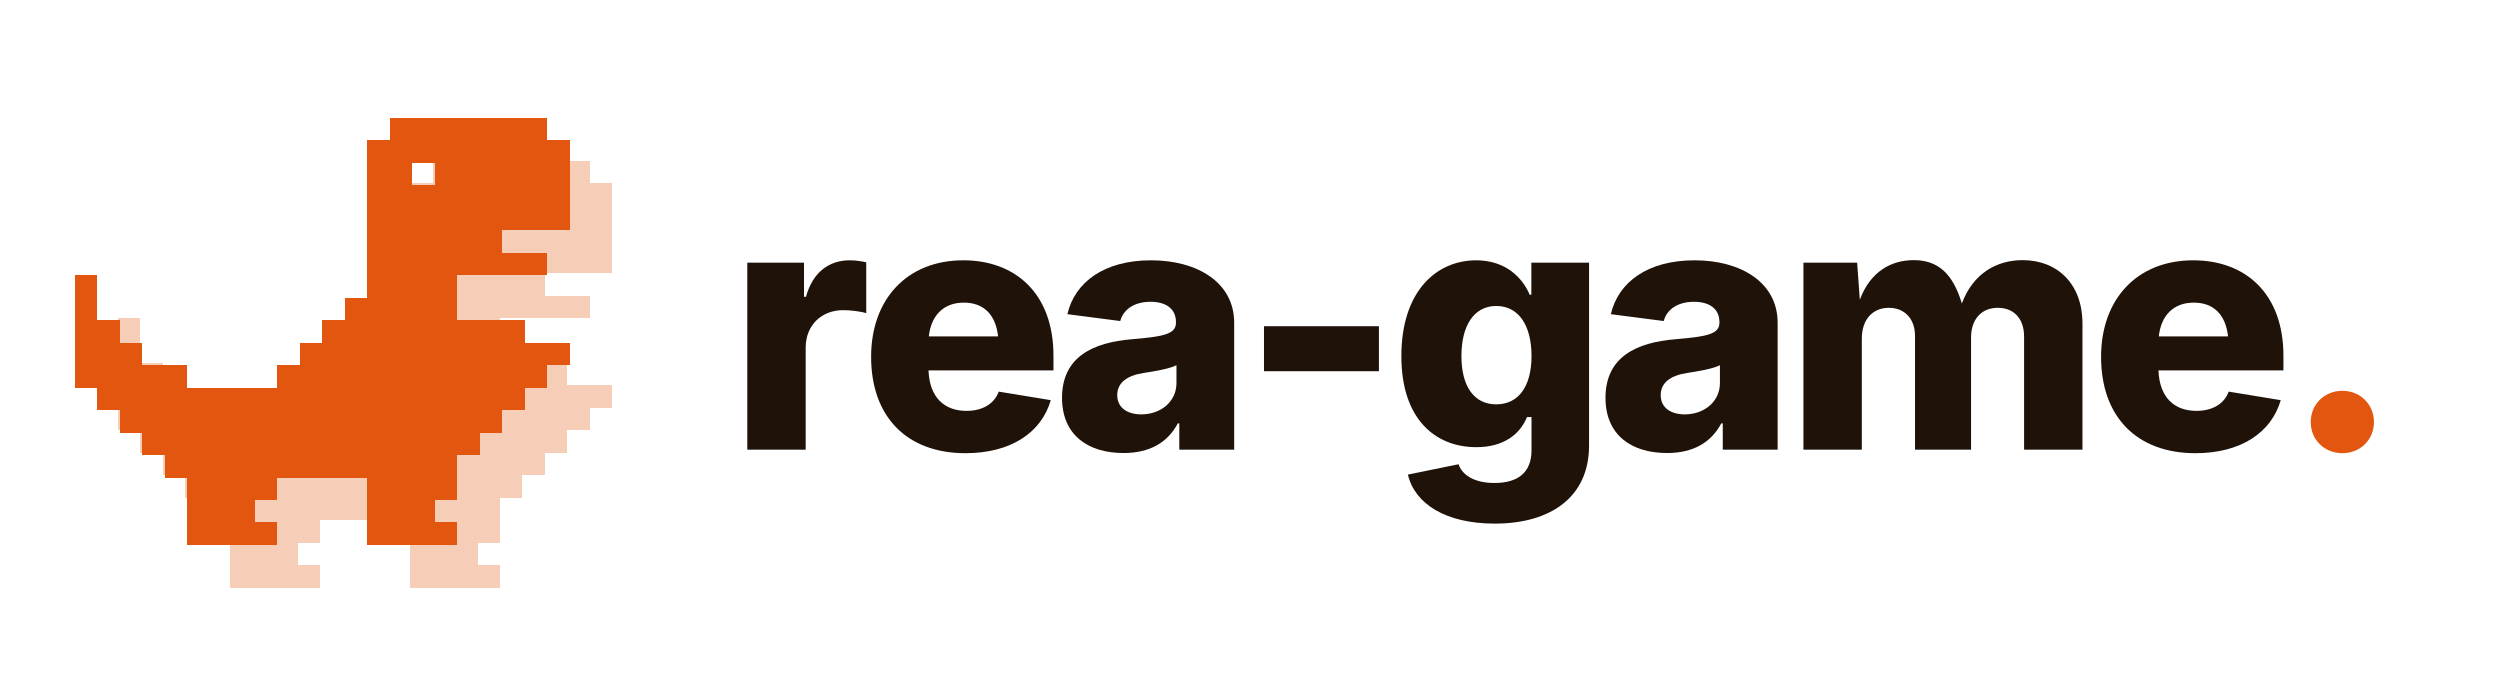
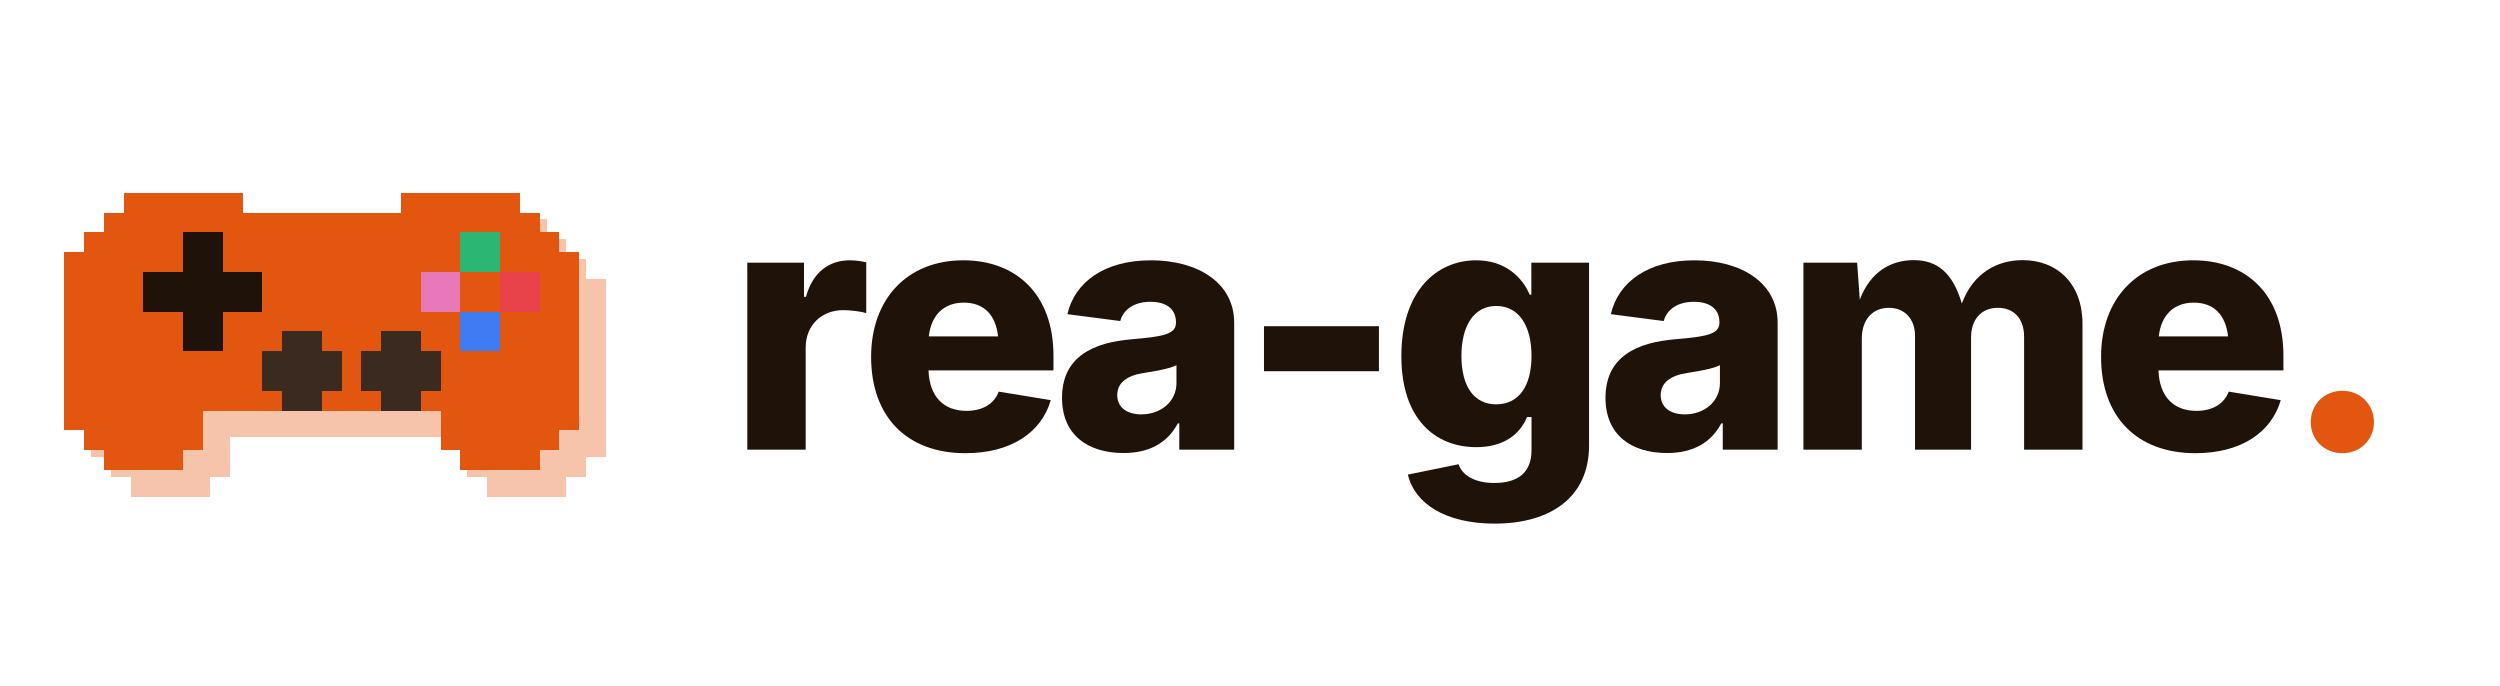
<svg xmlns="http://www.w3.org/2000/svg" viewBox="0 0 467 128" fill="none" role="img" aria-label="rea-game">
-   <g fill="#E2560F" opacity="0.3" shape-rendering="crispEdges">
-     <rect x="80.8" y="30" width="29.4" height="4.2" />
-     <rect x="76.6" y="34.2" width="37.8" height="4.2" />
-     <rect x="76.6" y="38.4" width="8.4" height="4.2" />
-     <rect x="89.2" y="38.4" width="25.2" height="4.2" />
-     <rect x="76.6" y="42.6" width="37.8" height="4.2" />
-     <rect x="76.6" y="46.8" width="37.8" height="4.2" />
-     <rect x="76.6" y="51" width="25.2" height="4.2" />
-     <rect x="76.6" y="55.2" width="33.6" height="4.2" />
-     <rect x="22" y="59.4" width="4.2" height="4.2" />
-     <rect x="76.6" y="59.4" width="16.8" height="4.2" />
-     <rect x="22" y="63.6" width="4.2" height="4.2" />
-     <rect x="72.4" y="63.6" width="21" height="4.2" />
-     <rect x="22" y="67.8" width="8.4" height="4.2" />
-     <rect x="68.2" y="67.8" width="37.8" height="4.2" />
-     <rect x="22" y="72" width="12.6" height="4.2" />
-     <rect x="64" y="72" width="50.4" height="4.2" />
-     <rect x="22" y="76.2" width="21" height="4.2" />
-     <rect x="59.8" y="76.2" width="50.4" height="4.2" />
-     <rect x="26.2" y="80.4" width="79.8" height="4.2" />
-     <rect x="30.4" y="84.6" width="71.4" height="4.2" />
-     <rect x="34.6" y="88.8" width="63" height="4.2" />
-     <rect x="38.8" y="93" width="54.6" height="4.2" />
-     <rect x="43" y="97.2" width="16.8" height="4.2" />
-     <rect x="76.6" y="97.2" width="16.8" height="4.2" />
-     <rect x="43" y="101.4" width="12.6" height="4.2" />
-     <rect x="76.6" y="101.4" width="12.6" height="4.2" />
-     <rect x="43" y="105.6" width="16.8" height="4.2" />
-     <rect x="76.6" y="105.6" width="16.8" height="4.2" />
+   <g fill="#E2560F" opacity="0.35" shape-rendering="crispEdges">
+     <rect x="28.1" y="41" width="22.2" height="3.7" />
+     <rect x="79.9" y="41" width="22.2" height="3.7" />
+     <rect x="24.4" y="44.7" width="81.4" height="3.7" />
+     <rect x="20.7" y="48.4" width="88.8" height="3.7" />
+     <rect x="17" y="52.1" width="96.2" height="3.7" />
+     <rect x="17" y="55.8" width="96.2" height="3.7" />
+     <rect x="17" y="59.5" width="96.2" height="3.7" />
+     <rect x="17" y="63.2" width="96.2" height="3.7" />
+     <rect x="17" y="66.9" width="96.2" height="3.7" />
+     <rect x="17" y="70.6" width="96.2" height="3.7" />
+     <rect x="17" y="74.3" width="96.2" height="3.7" />
+     <rect x="17" y="78" width="96.2" height="3.7" />
+     <rect x="17" y="81.7" width="25.9" height="3.7" />
+     <rect x="87.3" y="81.7" width="25.9" height="3.7" />
+     <rect x="20.7" y="85.4" width="22.2" height="3.7" />
+     <rect x="87.3" y="85.4" width="22.2" height="3.7" />
+     <rect x="24.4" y="89.1" width="14.8" height="3.7" />
+     <rect x="91" y="89.1" width="14.8" height="3.7" />
  </g>
  <g fill="#E2560F" shape-rendering="crispEdges">
-     <rect x="72.8" y="22" width="29.4" height="4.2" />
-     <rect x="68.6" y="26.2" width="37.8" height="4.2" />
-     <rect x="68.6" y="30.4" width="8.4" height="4.2" />
-     <rect x="81.2" y="30.4" width="25.2" height="4.2" />
-     <rect x="68.6" y="34.6" width="37.8" height="4.2" />
-     <rect x="68.6" y="38.8" width="37.8" height="4.2" />
-     <rect x="68.6" y="43" width="25.2" height="4.2" />
-     <rect x="68.6" y="47.2" width="33.6" height="4.2" />
-     <rect x="14" y="51.4" width="4.2" height="4.2" />
-     <rect x="68.6" y="51.4" width="16.8" height="4.2" />
-     <rect x="14" y="55.6" width="4.2" height="4.2" />
-     <rect x="64.4" y="55.6" width="21" height="4.2" />
-     <rect x="14" y="59.8" width="8.4" height="4.2" />
-     <rect x="60.2" y="59.8" width="37.8" height="4.2" />
-     <rect x="14" y="64" width="12.6" height="4.2" />
-     <rect x="56" y="64" width="50.4" height="4.2" />
-     <rect x="14" y="68.2" width="21" height="4.2" />
-     <rect x="51.8" y="68.2" width="50.4" height="4.2" />
-     <rect x="18.2" y="72.4" width="79.8" height="4.2" />
-     <rect x="22.4" y="76.6" width="71.4" height="4.2" />
-     <rect x="26.6" y="80.8" width="63" height="4.2" />
-     <rect x="30.8" y="85" width="54.6" height="4.2" />
-     <rect x="35" y="89.2" width="16.8" height="4.2" />
-     <rect x="68.6" y="89.2" width="16.8" height="4.2" />
-     <rect x="35" y="93.4" width="12.6" height="4.2" />
-     <rect x="68.6" y="93.4" width="12.6" height="4.2" />
-     <rect x="35" y="97.6" width="16.8" height="4.2" />
-     <rect x="68.6" y="97.6" width="16.8" height="4.2" />
+     <rect x="23.1" y="36" width="22.2" height="3.7" />
+     <rect x="74.9" y="36" width="22.2" height="3.7" />
+     <rect x="19.4" y="39.7" width="81.4" height="3.7" />
+     <rect x="15.7" y="43.4" width="18.5" height="3.7" />
+     <rect x="41.6" y="43.4" width="44.4" height="3.7" />
+     <rect x="93.4" y="43.4" width="11.1" height="3.7" />
+     <rect x="12" y="47.1" width="22.2" height="3.7" />
+     <rect x="41.6" y="47.1" width="44.4" height="3.7" />
+     <rect x="93.4" y="47.1" width="14.8" height="3.7" />
+     <rect x="12" y="50.8" width="14.8" height="3.7" />
+     <rect x="49" y="50.8" width="29.6" height="3.7" />
+     <rect x="86" y="50.8" width="7.4" height="3.7" />
+     <rect x="100.8" y="50.8" width="7.4" height="3.7" />
+     <rect x="12" y="54.5" width="14.8" height="3.7" />
+     <rect x="49" y="54.5" width="29.6" height="3.7" />
+     <rect x="86" y="54.5" width="7.4" height="3.7" />
+     <rect x="100.8" y="54.5" width="7.4" height="3.7" />
+     <rect x="12" y="58.2" width="22.2" height="3.7" />
+     <rect x="41.6" y="58.2" width="44.4" height="3.7" />
+     <rect x="93.4" y="58.2" width="14.8" height="3.7" />
+     <rect x="12" y="61.9" width="22.2" height="3.7" />
+     <rect x="41.6" y="61.9" width="11.1" height="3.7" />
+     <rect x="60.1" y="61.9" width="11.1" height="3.7" />
+     <rect x="78.6" y="61.9" width="7.4" height="3.7" />
+     <rect x="93.4" y="61.9" width="14.8" height="3.7" />
+     <rect x="12" y="65.6" width="37" height="3.7" />
+     <rect x="63.8" y="65.6" width="3.7" height="3.7" />
+     <rect x="82.3" y="65.6" width="25.9" height="3.7" />
+     <rect x="12" y="69.3" width="37" height="3.7" />
+     <rect x="63.8" y="69.3" width="3.7" height="3.7" />
+     <rect x="82.3" y="69.3" width="25.9" height="3.7" />
+     <rect x="12" y="73" width="40.7" height="3.7" />
+     <rect x="60.1" y="73" width="11.1" height="3.7" />
+     <rect x="78.6" y="73" width="29.6" height="3.7" />
+     <rect x="12" y="76.7" width="25.9" height="3.7" />
+     <rect x="82.3" y="76.7" width="25.9" height="3.7" />
+     <rect x="15.7" y="80.4" width="22.2" height="3.7" />
+     <rect x="82.3" y="80.4" width="22.2" height="3.7" />
+     <rect x="19.4" y="84.1" width="14.8" height="3.7" />
+     <rect x="86" y="84.1" width="14.8" height="3.7" />
+   </g>
+   <g fill="#1F1209" shape-rendering="crispEdges">
+     <rect x="34.2" y="43.4" width="7.4" height="3.7" />
+     <rect x="34.2" y="47.1" width="7.4" height="3.7" />
+     <rect x="26.8" y="50.8" width="22.2" height="3.7" />
+     <rect x="26.8" y="54.5" width="22.2" height="3.7" />
+     <rect x="34.2" y="58.2" width="7.4" height="3.7" />
+     <rect x="34.2" y="61.9" width="7.4" height="3.7" />
+   </g>
+   <g fill="#2BB673" shape-rendering="crispEdges">
+     <rect x="86" y="43.4" width="7.4" height="3.7" />
+     <rect x="86" y="47.1" width="7.4" height="3.7" />
+   </g>
+   <g fill="#E879B9" shape-rendering="crispEdges">
+     <rect x="78.6" y="50.8" width="7.4" height="3.7" />
+     <rect x="78.6" y="54.5" width="7.4" height="3.7" />
+   </g>
+   <g fill="#E8434B" shape-rendering="crispEdges">
+     <rect x="93.4" y="50.8" width="7.4" height="3.7" />
+     <rect x="93.4" y="54.5" width="7.4" height="3.7" />
+   </g>
+   <g fill="#3F7BF2" shape-rendering="crispEdges">
+     <rect x="86" y="58.2" width="7.4" height="3.7" />
+     <rect x="86" y="61.9" width="7.4" height="3.7" />
+   </g>
+   <g fill="#3A2A20" shape-rendering="crispEdges">
+     <rect x="52.7" y="61.9" width="7.4" height="3.7" />
+     <rect x="71.2" y="61.9" width="7.4" height="3.7" />
+     <rect x="49" y="65.6" width="14.8" height="3.7" />
+     <rect x="67.5" y="65.6" width="14.8" height="3.7" />
+     <rect x="49" y="69.3" width="14.8" height="3.7" />
+     <rect x="67.5" y="69.3" width="14.8" height="3.7" />
+     <rect x="52.7" y="73" width="7.4" height="3.7" />
+     <rect x="71.2" y="73" width="7.4" height="3.7" />
  </g>
  <g fill="#1F1209">
    <path d="M139.594 84.0H150.5V64.938C150.5 60.75 153.469 57.938 157.5 57.938C158.812 57.938 160.781 58.156 161.812 58.5V49.0C160.906 48.781 159.75 48.625 158.719 48.625C154.875 48.625 151.812 50.844 150.562 55.438H150.188V49.062H139.594Z" />
    <path d="M180.35 84.656C188.819 84.656 194.537 80.812 196.287 74.75L186.569 73.156C185.694 75.5 183.475 76.75 180.537 76.75C176.412 76.75 173.631 74.25 173.444 69.188H196.787V66.438C196.787 54.906 189.756 48.625 179.944 48.625C169.444 48.625 162.725 55.875 162.725 66.656C162.725 77.844 169.381 84.656 180.35 84.656ZM173.506 62.844C173.912 59.0 176.194 56.531 180.037 56.531C183.85 56.531 186.006 58.875 186.444 62.844Z" />
    <path d="M209.887 84.625C214.731 84.625 218.106 82.688 220.012 79.094H220.294V84.0H230.544V60.281C230.544 52.781 223.7 48.625 215.012 48.625C206.262 48.625 200.762 52.719 199.387 58.688L209.262 59.969C209.856 57.781 211.887 56.375 214.919 56.375C217.887 56.375 219.669 57.75 219.669 60.156V60.281C219.669 62.438 217.294 62.875 211.387 63.375C204.325 63.969 198.387 66.562 198.387 74.312C198.387 81.219 203.169 84.625 209.887 84.625ZM213.2 77.406C210.575 77.406 208.7 76.156 208.7 73.812C208.7 71.5 210.512 70.125 213.731 69.656C215.762 69.344 218.512 68.875 219.762 68.219V71.562C219.762 75.0 216.856 77.406 213.2 77.406Z" />
    <path d="M257.581 60.938H236.112V69.344H257.581Z" />
    <path d="M279.212 97.812C289.65 97.812 296.837 92.875 296.837 83.219V49.062H286.056V55.062H285.744C284.431 51.906 281.275 48.625 275.744 48.625C268.4 48.625 261.775 54.312 261.775 66.531C261.775 78.312 268.119 83.531 275.775 83.531C280.962 83.531 283.962 81.062 285.244 77.906H286.087V84.094C286.087 88.25 283.587 90.219 279.15 90.219C275.244 90.219 273.087 88.625 272.462 86.719L262.994 88.656C264.275 94.125 270.087 97.812 279.212 97.812ZM279.494 75.531C275.306 75.531 272.994 72.125 272.994 66.5C272.994 60.875 275.306 57.156 279.494 57.156C283.681 57.156 286.087 60.781 286.087 66.5C286.087 72.156 283.681 75.531 279.494 75.531Z" />
    <path d="M311.406 84.625C316.25 84.625 319.625 82.688 321.531 79.094H321.812V84.0H332.062V60.281C332.062 52.781 325.219 48.625 316.531 48.625C307.781 48.625 302.281 52.719 300.906 58.688L310.781 59.969C311.375 57.781 313.406 56.375 316.438 56.375C319.406 56.375 321.188 57.75 321.188 60.156V60.281C321.188 62.438 318.812 62.875 312.906 63.375C305.844 63.969 299.906 66.562 299.906 74.312C299.906 81.219 304.688 84.625 311.406 84.625ZM314.719 77.406C312.094 77.406 310.219 76.156 310.219 73.812C310.219 71.5 312.031 70.125 315.25 69.656C317.281 69.344 320.031 68.875 321.281 68.219V71.562C321.281 75.0 318.375 77.406 314.719 77.406Z" />
    <path d="M336.881 84.0H347.788V63.25C347.788 59.594 349.881 57.5 352.85 57.5C355.756 57.5 357.725 59.531 357.725 62.75V84.0H368.194V63.031C368.194 59.688 370.1 57.5 373.194 57.5C376.069 57.5 378.1 59.375 378.1 62.906V84.0H389.006V60.438C389.006 53.062 384.35 48.594 377.819 48.594C373.1 48.594 368.6 50.969 366.475 56.688C364.756 50.969 361.913 48.594 357.475 48.594C353.256 48.594 349.35 50.75 347.413 56.0L346.913 49.062H336.881Z" />
    <path d="M410.106 84.656C418.575 84.656 424.294 80.812 426.044 74.75L416.325 73.156C415.45 75.5 413.231 76.75 410.294 76.75C406.169 76.75 403.388 74.25 403.2 69.188H426.544V66.438C426.544 54.906 419.513 48.625 409.7 48.625C399.2 48.625 392.481 55.875 392.481 66.656C392.481 77.844 399.138 84.656 410.106 84.656ZM403.263 62.844C403.669 59.0 405.95 56.531 409.794 56.531C413.606 56.531 415.763 58.875 416.2 62.844Z" />
  </g>
  <g fill="#E2560F">
    <path d="M437.55 84.656C440.894 84.656 443.456 82.156 443.456 78.844C443.456 75.531 440.894 73.0 437.55 73.0C434.206 73.0 431.644 75.531 431.644 78.844C431.644 82.156 434.206 84.656 437.55 84.656Z" />
  </g>
</svg>
